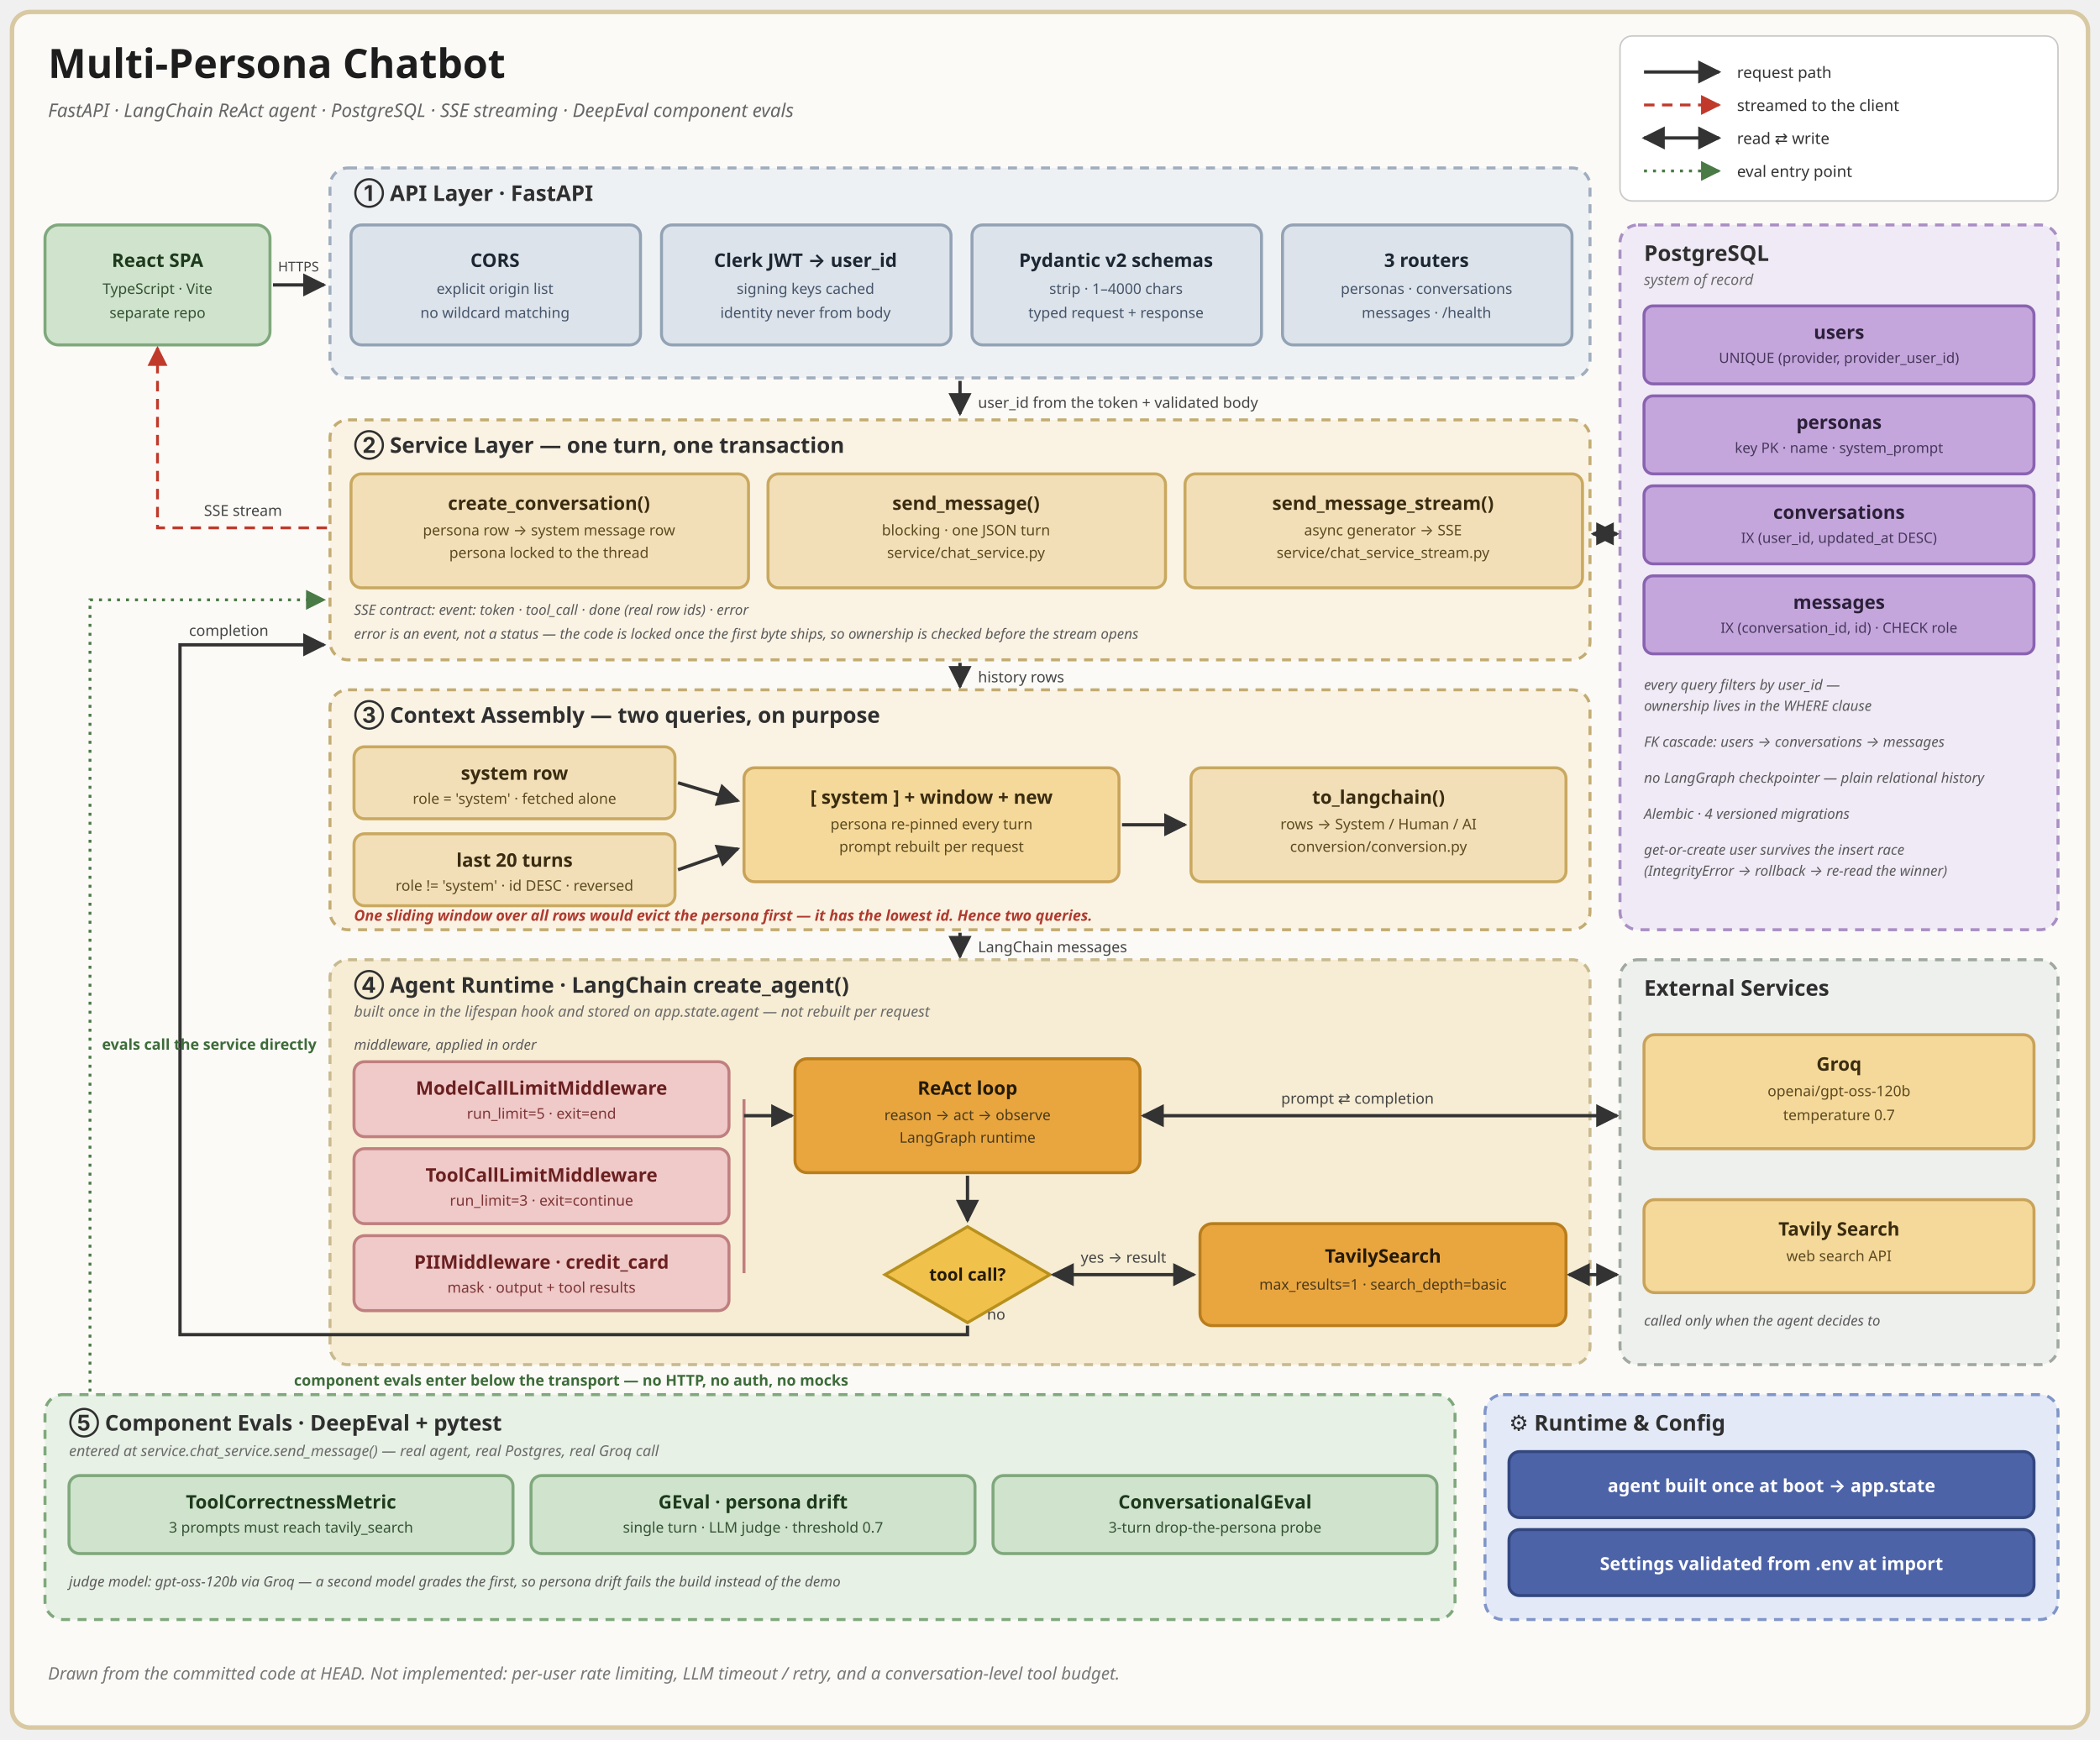
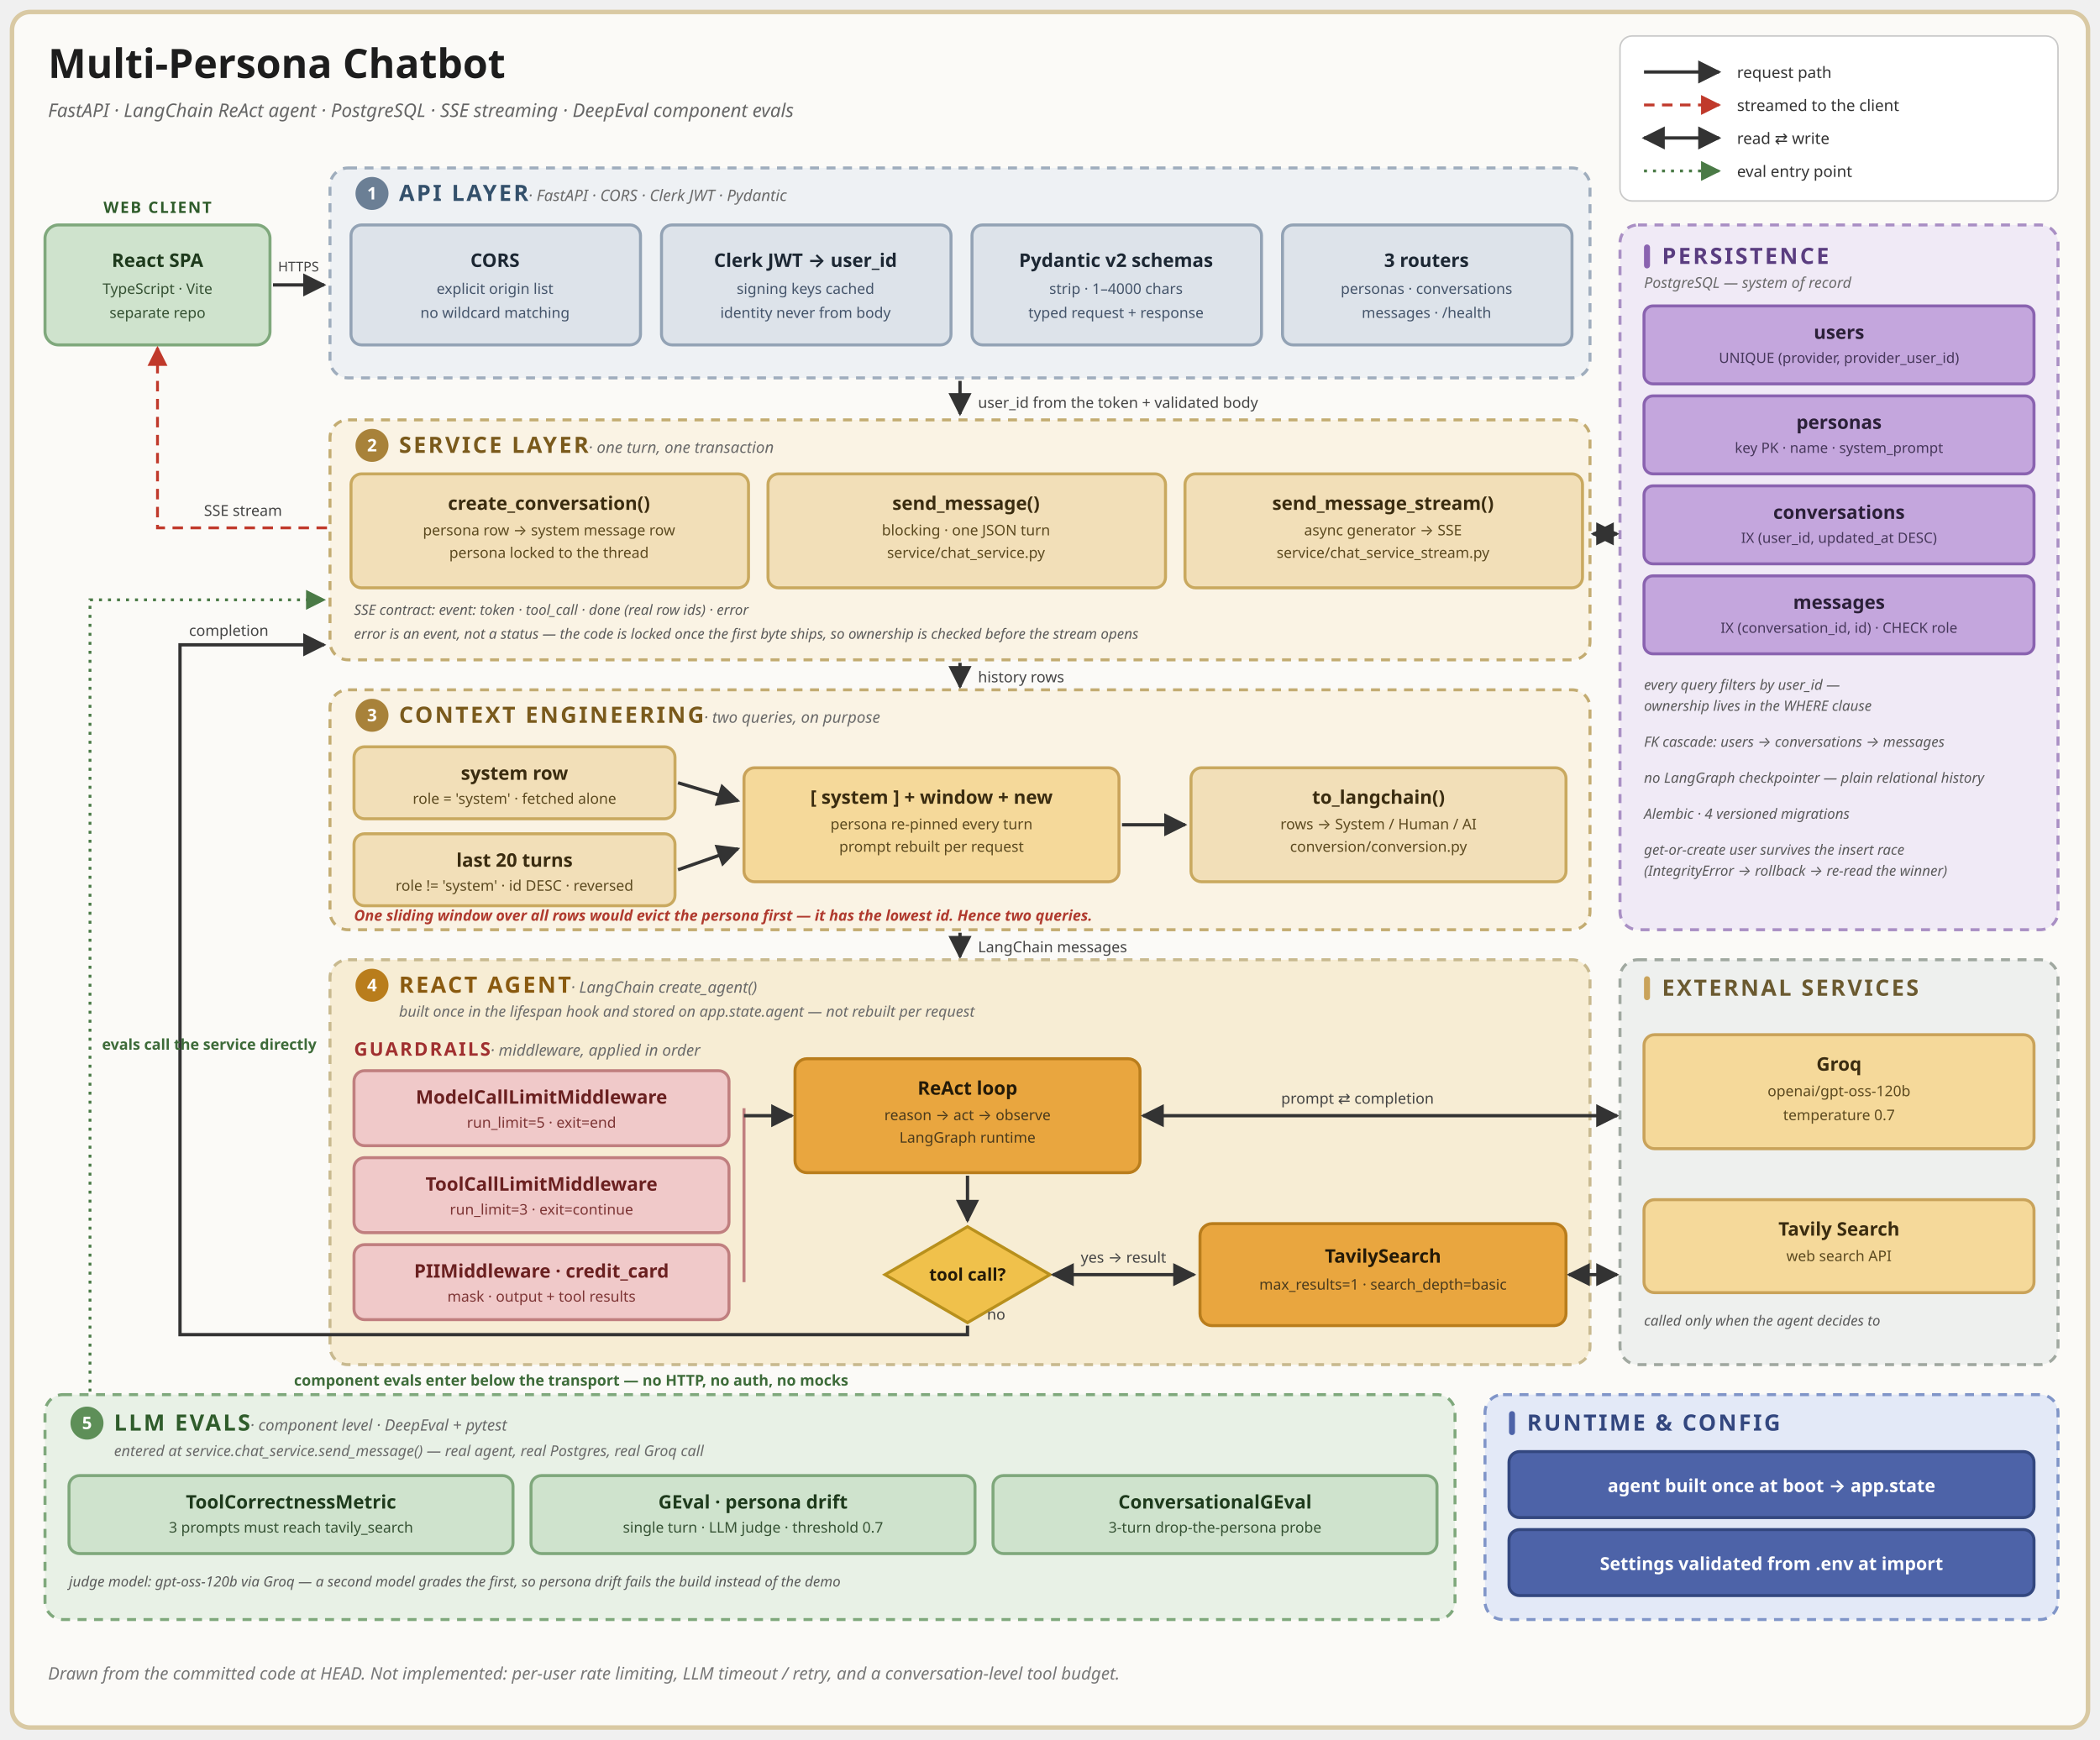
<svg xmlns="http://www.w3.org/2000/svg" width="1400" height="1160" viewBox="0 0 1400 1160" font-family="Segoe UI, system-ui, -apple-system, sans-serif">
  <defs>
    <marker id="arw" viewBox="0 0 10 10" refX="9" refY="5" markerWidth="7" markerHeight="7" orient="auto-start-reverse">
      <path d="M0,0 L10,5 L0,10 z" fill="#333" />
    </marker>
    <marker id="arwR" viewBox="0 0 10 10" refX="9" refY="5" markerWidth="7" markerHeight="7" orient="auto-start-reverse">
      <path d="M0,0 L10,5 L0,10 z" fill="#c0392b" />
    </marker>
    <marker id="arwV" viewBox="0 0 10 10" refX="9" refY="5" markerWidth="7" markerHeight="7" orient="auto-start-reverse">
      <path d="M0,0 L10,5 L0,10 z" fill="#4a7a46" />
    </marker>
    <style>
      .gt   { font-size:14.5px; font-weight:700; fill:#2f2f2f; text-anchor:start; }
      .gsub { font-size:10px;   font-style:italic; fill:#6a6a6a; text-anchor:start; }
+ 
+       /* marketing headings: loud, uppercase, letter-spaced */
+       .h1   { font-size:15px;   font-weight:800; letter-spacing:1.4px; text-anchor:start; }
+       .h2   { font-size:12.5px; font-weight:800; letter-spacing:1.2px; text-anchor:start; }
+       .h3   { font-size:10.5px; font-weight:800; letter-spacing:1px;   text-anchor:middle; }
+       .hq   { font-size:10.5px; font-weight:400; font-style:italic; letter-spacing:0; fill:#6a6a6a; }
+       .bdg  { font-size:11.5px; font-weight:800; letter-spacing:0; fill:#fff; text-anchor:middle; }
      .nt   { font-size:9.5px;  font-style:italic; fill:#5a5a5a; text-anchor:start; }
      .ntr  { font-size:10px;   font-style:italic; fill:#b03a2e; font-weight:600; text-anchor:start; }
      .el   { font-size:10px;   fill:#444; text-anchor:middle; }
      .els  { font-size:10px;   fill:#444; text-anchor:start; }
      .elv  { font-size:10px;   fill:#3d6b39; font-weight:600; text-anchor:start; }

      .al { font-size:12.5px; font-weight:700; fill:#241a08; text-anchor:middle; }
      .as { font-size:9.8px;  fill:#4a3a1c; text-anchor:middle; }
      .nl { font-size:12.5px; font-weight:700; fill:#1c2733; text-anchor:middle; }
      .ns { font-size:9.8px;  fill:#44546a; text-anchor:middle; }
      .sl { font-size:12.5px; font-weight:700; fill:#3a2c10; text-anchor:middle; }
      .ss { font-size:9.8px;  fill:#5c4a20; text-anchor:middle; }
      .vl { font-size:12.5px; font-weight:700; fill:#1e3a1c; text-anchor:middle; }
      .vs { font-size:9.8px;  fill:#365234; text-anchor:middle; }
      .ml { font-size:12.5px; font-weight:700; fill:#6a2020; text-anchor:middle; }
      .ms { font-size:9.8px;  fill:#7d3535; text-anchor:middle; }
      .pl { font-size:12.5px; font-weight:700; fill:#2b2038; text-anchor:middle; }
      .ps { font-size:9.5px;  fill:#46375a; text-anchor:middle; }
      .wl { font-size:12px;   font-weight:700; fill:#fff; text-anchor:middle; }

      .flow  { stroke:#333; stroke-width:2.2; fill:none; marker-end:url(#arw); }
      .flow2 { stroke:#333; stroke-width:2.2; fill:none; marker-end:url(#arw); marker-start:url(#arw); }
      .red   { stroke:#c0392b; stroke-width:1.9; fill:none; stroke-dasharray:7 5; marker-end:url(#arwR); }
      .dotV  { stroke:#4a7a46; stroke-width:1.9; fill:none; stroke-dasharray:2 4; marker-end:url(#arwV); }
      .brace { stroke:#c07f7f; stroke-width:2; fill:none; }
    </style>
  </defs>
  <rect x="8" y="8" width="1384" height="1144" rx="12" fill="#fbfaf7" stroke="#d9c9a3" stroke-width="3" />
  <text x="32" y="52" font-size="27" font-weight="700" fill="#1d1d1d" text-anchor="start">Multi-Persona Chatbot</text>
  <text x="32" y="78" font-size="12.5" font-style="italic" fill="#666" text-anchor="start">FastAPI · LangChain ReAct agent · PostgreSQL · SSE streaming · DeepEval component evals</text>
  <rect x="1080" y="24" width="292" height="110" rx="8" fill="#fff" stroke="#c9c9c9" />
  <path d="M1096,48 L1146,48" class="flow" />
  <text x="1158" y="52" font-size="10.5" fill="#333" text-anchor="start">request path</text>
  <path d="M1096,70 L1146,70" class="red" />
  <text x="1158" y="74" font-size="10.5" fill="#333" text-anchor="start">streamed to the client</text>
  <path d="M1096,92 L1146,92" class="flow2" />
  <text x="1158" y="96" font-size="10.5" fill="#333" text-anchor="start">read ⇄ write</text>
  <path d="M1096,114 L1146,114" class="dotV" />
  <text x="1158" y="118" font-size="10.5" fill="#333" text-anchor="start">eval entry point</text>
+   <text x="105" y="142" class="h3" fill="#2f5c2b">WEB CLIENT</text>
  <rect x="30" y="150" width="150" height="80" rx="9" fill="#cfe3cd" stroke="#7fa87c" stroke-width="2" />
  <text x="105" y="178" class="vl">React SPA</text>
  <text x="105" y="196" class="vs">TypeScript · Vite</text>
  <text x="105" y="212" class="vs">separate repo</text>
  <path d="M182,190 L216,190" class="flow" />
  <text x="199" y="181" font-size="9" fill="#444" text-anchor="middle">HTTPS</text>
  <rect x="220" y="112" width="840" height="140" rx="12" fill="#eef1f4" stroke="#9fadbd" stroke-width="2" stroke-dasharray="6 5" />
-   <text x="236" y="134" class="gt">① API Layer · FastAPI</text>
+   <circle cx="248" cy="129" r="11" fill="#6b7f95" />
+   <text x="248" y="133" class="bdg">1</text>
+   <text x="266" y="134" class="h1" fill="#33506b">API LAYER<tspan class="hq">  ·  FastAPI · CORS · Clerk JWT · Pydantic</tspan>
+   </text>
  <rect x="234" y="150" width="193" height="80" rx="7" fill="#dde3ea" stroke="#93a3b5" stroke-width="2" />
  <text x="330" y="178" class="nl">CORS</text>
  <text x="330" y="196" class="ns">explicit origin list</text>
  <text x="330" y="212" class="ns">no wildcard matching</text>
  <rect x="441" y="150" width="193" height="80" rx="7" fill="#dde3ea" stroke="#93a3b5" stroke-width="2" />
  <text x="537" y="178" class="nl">Clerk JWT → user_id</text>
  <text x="537" y="196" class="ns">signing keys cached</text>
  <text x="537" y="212" class="ns">identity never from body</text>
  <rect x="648" y="150" width="193" height="80" rx="7" fill="#dde3ea" stroke="#93a3b5" stroke-width="2" />
  <text x="744" y="178" class="nl">Pydantic v2 schemas</text>
  <text x="744" y="196" class="ns">strip · 1–4000 chars</text>
  <text x="744" y="212" class="ns">typed request + response</text>
  <rect x="855" y="150" width="193" height="80" rx="7" fill="#dde3ea" stroke="#93a3b5" stroke-width="2" />
  <text x="951" y="178" class="nl">3 routers</text>
  <text x="951" y="196" class="ns">personas · conversations</text>
  <text x="951" y="212" class="ns">messages · /health</text>
  <path d="M640,254 L640,276" class="flow" />
  <text x="652" y="272" class="els">user_id from the token + validated body</text>
  <rect x="220" y="280" width="840" height="160" rx="12" fill="#faf3e4" stroke="#c3ac72" stroke-width="2" stroke-dasharray="6 5" />
-   <text x="236" y="302" class="gt">② Service Layer — one turn, one transaction</text>
+   <circle cx="248" cy="297" r="11" fill="#a8823a" />
+   <text x="248" y="301" class="bdg">2</text>
+   <text x="266" y="302" class="h1" fill="#7a5a1c">SERVICE LAYER<tspan class="hq">  ·  one turn, one transaction</tspan>
+   </text>
  <rect x="234" y="316" width="265" height="76" rx="7" fill="#f2dfb8" stroke="#c9a95f" stroke-width="2" />
  <text x="366" y="340" class="sl">create_conversation()</text>
  <text x="366" y="357" class="ss">persona row → system message row</text>
  <text x="366" y="372" class="ss">persona locked to the thread</text>
  <rect x="512" y="316" width="265" height="76" rx="7" fill="#f2dfb8" stroke="#c9a95f" stroke-width="2" />
  <text x="644" y="340" class="sl">send_message()</text>
  <text x="644" y="357" class="ss">blocking · one JSON turn</text>
  <text x="644" y="372" class="ss">service/chat_service.py</text>
  <rect x="790" y="316" width="265" height="76" rx="7" fill="#f2dfb8" stroke="#c9a95f" stroke-width="2" />
  <text x="922" y="340" class="sl">send_message_stream()</text>
  <text x="922" y="357" class="ss">async generator → SSE</text>
  <text x="922" y="372" class="ss">service/chat_service_stream.py</text>
  <text x="236" y="410" class="nt">SSE contract:  event: token · tool_call · done (real row ids) · error</text>
  <text x="236" y="426" class="nt">error is an event, not a status — the code is locked once the first byte ships, so ownership is checked before the stream opens</text>
  <path d="M218,352 L105,352 L105,232" class="red" />
  <text x="162" y="344" class="el" fill="#c0392b">SSE stream</text>
  <path d="M640,442 L640,458" class="flow" />
  <text x="652" y="455" class="els">history rows</text>
  <rect x="220" y="460" width="840" height="160" rx="12" fill="#faf3e4" stroke="#c3ac72" stroke-width="2" stroke-dasharray="6 5" />
-   <text x="236" y="482" class="gt">③ Context Assembly — two queries, on purpose</text>
+   <circle cx="248" cy="477" r="11" fill="#a8823a" />
+   <text x="248" y="481" class="bdg">3</text>
+   <text x="266" y="482" class="h1" fill="#7a5a1c">CONTEXT ENGINEERING<tspan class="hq">  ·  two queries, on purpose</tspan>
+   </text>
  <rect x="236" y="498" width="214" height="48" rx="7" fill="#f2dfb8" stroke="#c9a95f" stroke-width="2" />
  <text x="343" y="520" class="sl">system row</text>
  <text x="343" y="536" class="ss">role = 'system' · fetched alone</text>
  <rect x="236" y="556" width="214" height="48" rx="7" fill="#f2dfb8" stroke="#c9a95f" stroke-width="2" />
  <text x="343" y="578" class="sl">last 20 turns</text>
  <text x="343" y="594" class="ss">role != 'system' · id DESC · reversed</text>
  <path d="M452,522 L492,534" class="flow" />
  <path d="M452,580 L492,566" class="flow" />
  <rect x="496" y="512" width="250" height="76" rx="7" fill="#f5d99a" stroke="#c9a35a" stroke-width="2" />
  <text x="621" y="536" class="sl">[ system ] + window + new</text>
  <text x="621" y="553" class="ss">persona re-pinned every turn</text>
  <text x="621" y="568" class="ss">prompt rebuilt per request</text>
  <path d="M748,550 L790,550" class="flow" />
  <rect x="794" y="512" width="250" height="76" rx="7" fill="#f2dfb8" stroke="#c9a95f" stroke-width="2" />
  <text x="919" y="536" class="sl">to_langchain()</text>
  <text x="919" y="553" class="ss">rows → System / Human / AI</text>
  <text x="919" y="568" class="ss">conversion/conversion.py</text>
  <text x="236" y="614" class="ntr">One sliding window over all rows would evict the persona first — it has the lowest id. Hence two queries.</text>
  <path d="M640,622 L640,638" class="flow" />
  <text x="652" y="635" class="els">LangChain messages</text>
  <rect x="220" y="640" width="840" height="270" rx="12" fill="#f7edd4" stroke="#c8b98f" stroke-width="2" stroke-dasharray="6 5" />
-   <text x="236" y="662" class="gt">④ Agent Runtime · LangChain create_agent()</text>
-   <text x="236" y="678" class="gsub">built once in the lifespan hook and stored on app.state.agent — not rebuilt per request</text>
-   <text x="236" y="700" class="nt">middleware, applied in order</text>
-   <rect x="236" y="708" width="250" height="50" rx="7" fill="#f0c9c9" stroke="#c07f7f" stroke-width="2" />
-   <text x="361" y="730" class="ml">ModelCallLimitMiddleware</text>
-   <text x="361" y="746" class="ms">run_limit=5 · exit=end</text>
-   <rect x="236" y="766" width="250" height="50" rx="7" fill="#f0c9c9" stroke="#c07f7f" stroke-width="2" />
-   <text x="361" y="788" class="ml">ToolCallLimitMiddleware</text>
-   <text x="361" y="804" class="ms">run_limit=3 · exit=continue</text>
-   <rect x="236" y="824" width="250" height="50" rx="7" fill="#f0c9c9" stroke="#c07f7f" stroke-width="2" />
-   <text x="361" y="846" class="ml">PIIMiddleware · credit_card</text>
-   <text x="361" y="862" class="ms">mask · output + tool results</text>
-   <path d="M496,733 L496,849" class="brace" />
+   <circle cx="248" cy="657" r="11" fill="#b97d1c" />
+   <text x="248" y="661" class="bdg">4</text>
+   <text x="266" y="662" class="h1" fill="#8a5a10">REACT AGENT<tspan class="hq">  ·  LangChain create_agent()</tspan>
+   </text>
+   <text x="266" y="678" class="gsub">built once in the lifespan hook and stored on app.state.agent — not rebuilt per request</text>
+   <text x="236" y="704" class="h2" fill="#a03030">GUARDRAILS<tspan class="hq">  ·  middleware, applied in order</tspan>
+   </text>
+   <rect x="236" y="714" width="250" height="50" rx="7" fill="#f0c9c9" stroke="#c07f7f" stroke-width="2" />
+   <text x="361" y="736" class="ml">ModelCallLimitMiddleware</text>
+   <text x="361" y="752" class="ms">run_limit=5 · exit=end</text>
+   <rect x="236" y="772" width="250" height="50" rx="7" fill="#f0c9c9" stroke="#c07f7f" stroke-width="2" />
+   <text x="361" y="794" class="ml">ToolCallLimitMiddleware</text>
+   <text x="361" y="810" class="ms">run_limit=3 · exit=continue</text>
+   <rect x="236" y="830" width="250" height="50" rx="7" fill="#f0c9c9" stroke="#c07f7f" stroke-width="2" />
+   <text x="361" y="852" class="ml">PIIMiddleware · credit_card</text>
+   <text x="361" y="868" class="ms">mask · output + tool results</text>
+   <path d="M496,739 L496,855" class="brace" />
  <path d="M496,744 L528,744" class="flow" />
  <rect x="530" y="706" width="230" height="76" rx="8" fill="#e9a63f" stroke="#b97d1c" stroke-width="2" />
  <text x="645" y="730" class="al">ReAct loop</text>
  <text x="645" y="747" class="as">reason → act → observe</text>
  <text x="645" y="762" class="as">LangGraph runtime</text>
  <path d="M645,784 L645,814" class="flow" />
  <path d="M645,818 L700,850 L645,882 L590,850 Z" fill="#f0c14b" stroke="#b8901c" stroke-width="2" />
  <text x="645" y="854" font-size="11.5" font-weight="700" fill="#241a08" text-anchor="middle">tool call?</text>
  <path d="M702,850 L796,850" class="flow2" />
  <text x="749" y="842" class="el">yes → result</text>
  <rect x="800" y="816" width="244" height="68" rx="8" fill="#e9a63f" stroke="#b97d1c" stroke-width="2" />
  <text x="922" y="842" class="al">TavilySearch</text>
  <text x="922" y="860" class="as">max_results=1 · search_depth=basic</text>
  <path d="M762,744 L1078,744" class="flow2" />
  <text x="905" y="736" class="el">prompt ⇄ completion</text>
  <path d="M1046,850 L1078,850" class="flow2" />
  <path d="M645,884 L645,890 L120,890 L120,430 L216,430" class="flow" />
  <text x="658" y="880" class="els">no</text>
  <text x="126" y="424" class="els">completion</text>
  <rect x="1080" y="150" width="292" height="470" rx="12" fill="#f0eaf6" stroke="#a98fc4" stroke-width="2" stroke-dasharray="6 5" />
-   <text x="1096" y="174" class="gt">PostgreSQL</text>
-   <text x="1096" y="190" class="gsub">system of record</text>
+   <rect x="1096" y="163" width="4" height="16" rx="2" fill="#8a63b0" />
+   <text x="1108" y="176" class="h1" fill="#5a3d80">PERSISTENCE</text>
+   <text x="1096" y="192" class="gsub">PostgreSQL — system of record</text>
  <rect x="1096" y="204" width="260" height="52" rx="6" fill="#c4a6dd" stroke="#8a63b0" stroke-width="2" />
  <text x="1226" y="226" class="pl">users</text>
  <text x="1226" y="242" class="ps">UNIQUE (provider, provider_user_id)</text>
  <rect x="1096" y="264" width="260" height="52" rx="6" fill="#c4a6dd" stroke="#8a63b0" stroke-width="2" />
  <text x="1226" y="286" class="pl">personas</text>
  <text x="1226" y="302" class="ps">key PK · name · system_prompt</text>
  <rect x="1096" y="324" width="260" height="52" rx="6" fill="#c4a6dd" stroke="#8a63b0" stroke-width="2" />
  <text x="1226" y="346" class="pl">conversations</text>
  <text x="1226" y="362" class="ps">IX (user_id, updated_at DESC)</text>
  <rect x="1096" y="384" width="260" height="52" rx="6" fill="#c4a6dd" stroke="#8a63b0" stroke-width="2" />
  <text x="1226" y="406" class="pl">messages</text>
  <text x="1226" y="422" class="ps">IX (conversation_id, id) · CHECK role</text>
  <text x="1096" y="460" class="nt">every query filters by user_id —</text>
  <text x="1096" y="474" class="nt">ownership lives in the WHERE clause</text>
  <text x="1096" y="498" class="nt">FK cascade: users → conversations → messages</text>
  <text x="1096" y="522" class="nt">no LangGraph checkpointer — plain relational history</text>
  <text x="1096" y="546" class="nt">Alembic · 4 versioned migrations</text>
  <text x="1096" y="570" class="nt">get-or-create user survives the insert race</text>
  <text x="1096" y="584" class="nt">(IntegrityError → rollback → re-read the winner)</text>
  <path d="M1062,356 L1078,356" class="flow2" />
  <rect x="1080" y="640" width="292" height="270" rx="12" fill="#eef0ee" stroke="#a0a8a0" stroke-width="2" stroke-dasharray="6 5" />
-   <text x="1096" y="664" class="gt">External Services</text>
+   <rect x="1096" y="651" width="4" height="16" rx="2" fill="#c9a35a" />
+   <text x="1108" y="664" class="h1" fill="#6b5a30">EXTERNAL SERVICES</text>
  <rect x="1096" y="690" width="260" height="76" rx="7" fill="#f5d99a" stroke="#c9a35a" stroke-width="2" />
  <text x="1226" y="714" class="sl">Groq</text>
  <text x="1226" y="731" class="ss">openai/gpt-oss-120b</text>
  <text x="1226" y="747" class="ss">temperature 0.7</text>
  <rect x="1096" y="800" width="260" height="62" rx="7" fill="#f5d99a" stroke="#c9a35a" stroke-width="2" />
  <text x="1226" y="824" class="sl">Tavily Search</text>
  <text x="1226" y="841" class="ss">web search API</text>
  <text x="1096" y="884" class="nt">called only when the agent decides to</text>
  <path d="M60,928 L60,400 L216,400" class="dotV" />
  <text x="68" y="700" class="elv">evals call the service directly</text>
  <text x="196" y="924" class="elv">component evals enter below the transport — no HTTP, no auth, no mocks</text>
  <rect x="30" y="930" width="940" height="150" rx="12" fill="#e8f1e6" stroke="#7fa87c" stroke-width="2" stroke-dasharray="6 5" />
-   <text x="46" y="954" class="gt">⑤ Component Evals · DeepEval + pytest</text>
-   <text x="46" y="971" class="gsub">entered at service.chat_service.send_message() — real agent, real Postgres, real Groq call</text>
+   <circle cx="58" cy="949" r="11" fill="#5e8f58" />
+   <text x="58" y="953" class="bdg">5</text>
+   <text x="76" y="954" class="h1" fill="#2f5c2b">LLM EVALS<tspan class="hq">  ·  component level · DeepEval + pytest</tspan>
+   </text>
+   <text x="76" y="971" class="gsub">entered at service.chat_service.send_message() — real agent, real Postgres, real Groq call</text>
  <rect x="46" y="984" width="296" height="52" rx="7" fill="#cfe3cd" stroke="#7fa87c" stroke-width="2" />
  <text x="194" y="1006" class="vl">ToolCorrectnessMetric</text>
  <text x="194" y="1022" class="vs">3 prompts must reach tavily_search</text>
  <rect x="354" y="984" width="296" height="52" rx="7" fill="#cfe3cd" stroke="#7fa87c" stroke-width="2" />
  <text x="502" y="1006" class="vl">GEval · persona drift</text>
  <text x="502" y="1022" class="vs">single turn · LLM judge · threshold 0.7</text>
  <rect x="662" y="984" width="296" height="52" rx="7" fill="#cfe3cd" stroke="#7fa87c" stroke-width="2" />
  <text x="810" y="1006" class="vl">ConversationalGEval</text>
  <text x="810" y="1022" class="vs">3-turn drop-the-persona probe</text>
  <text x="46" y="1058" class="nt">judge model: gpt-oss-120b via Groq — a second model grades the first, so persona drift fails the build instead of the demo</text>
  <rect x="990" y="930" width="382" height="150" rx="12" fill="#e3e9f7" stroke="#8095c8" stroke-width="2" stroke-dasharray="6 5" />
-   <text x="1006" y="954" class="gt">⚙ Runtime &amp; Config</text>
+   <rect x="1006" y="941" width="4" height="16" rx="2" fill="#4d63a8" />
+   <text x="1018" y="954" class="h1" fill="#33477f">RUNTIME &amp; CONFIG</text>
  <rect x="1006" y="968" width="350" height="44" rx="7" fill="#4d63a8" stroke="#33477f" stroke-width="2" />
  <text x="1181" y="995" class="wl">agent built once at boot → app.state</text>
  <rect x="1006" y="1020" width="350" height="44" rx="7" fill="#4d63a8" stroke="#33477f" stroke-width="2" />
  <text x="1181" y="1047" class="wl">Settings validated from .env at import</text>
  <text x="32" y="1120" font-size="11.5" font-style="italic" fill="#777" text-anchor="start">Drawn from the committed code at HEAD. Not implemented: per-user rate limiting, LLM timeout / retry, and a conversation-level tool budget.</text>
</svg>
